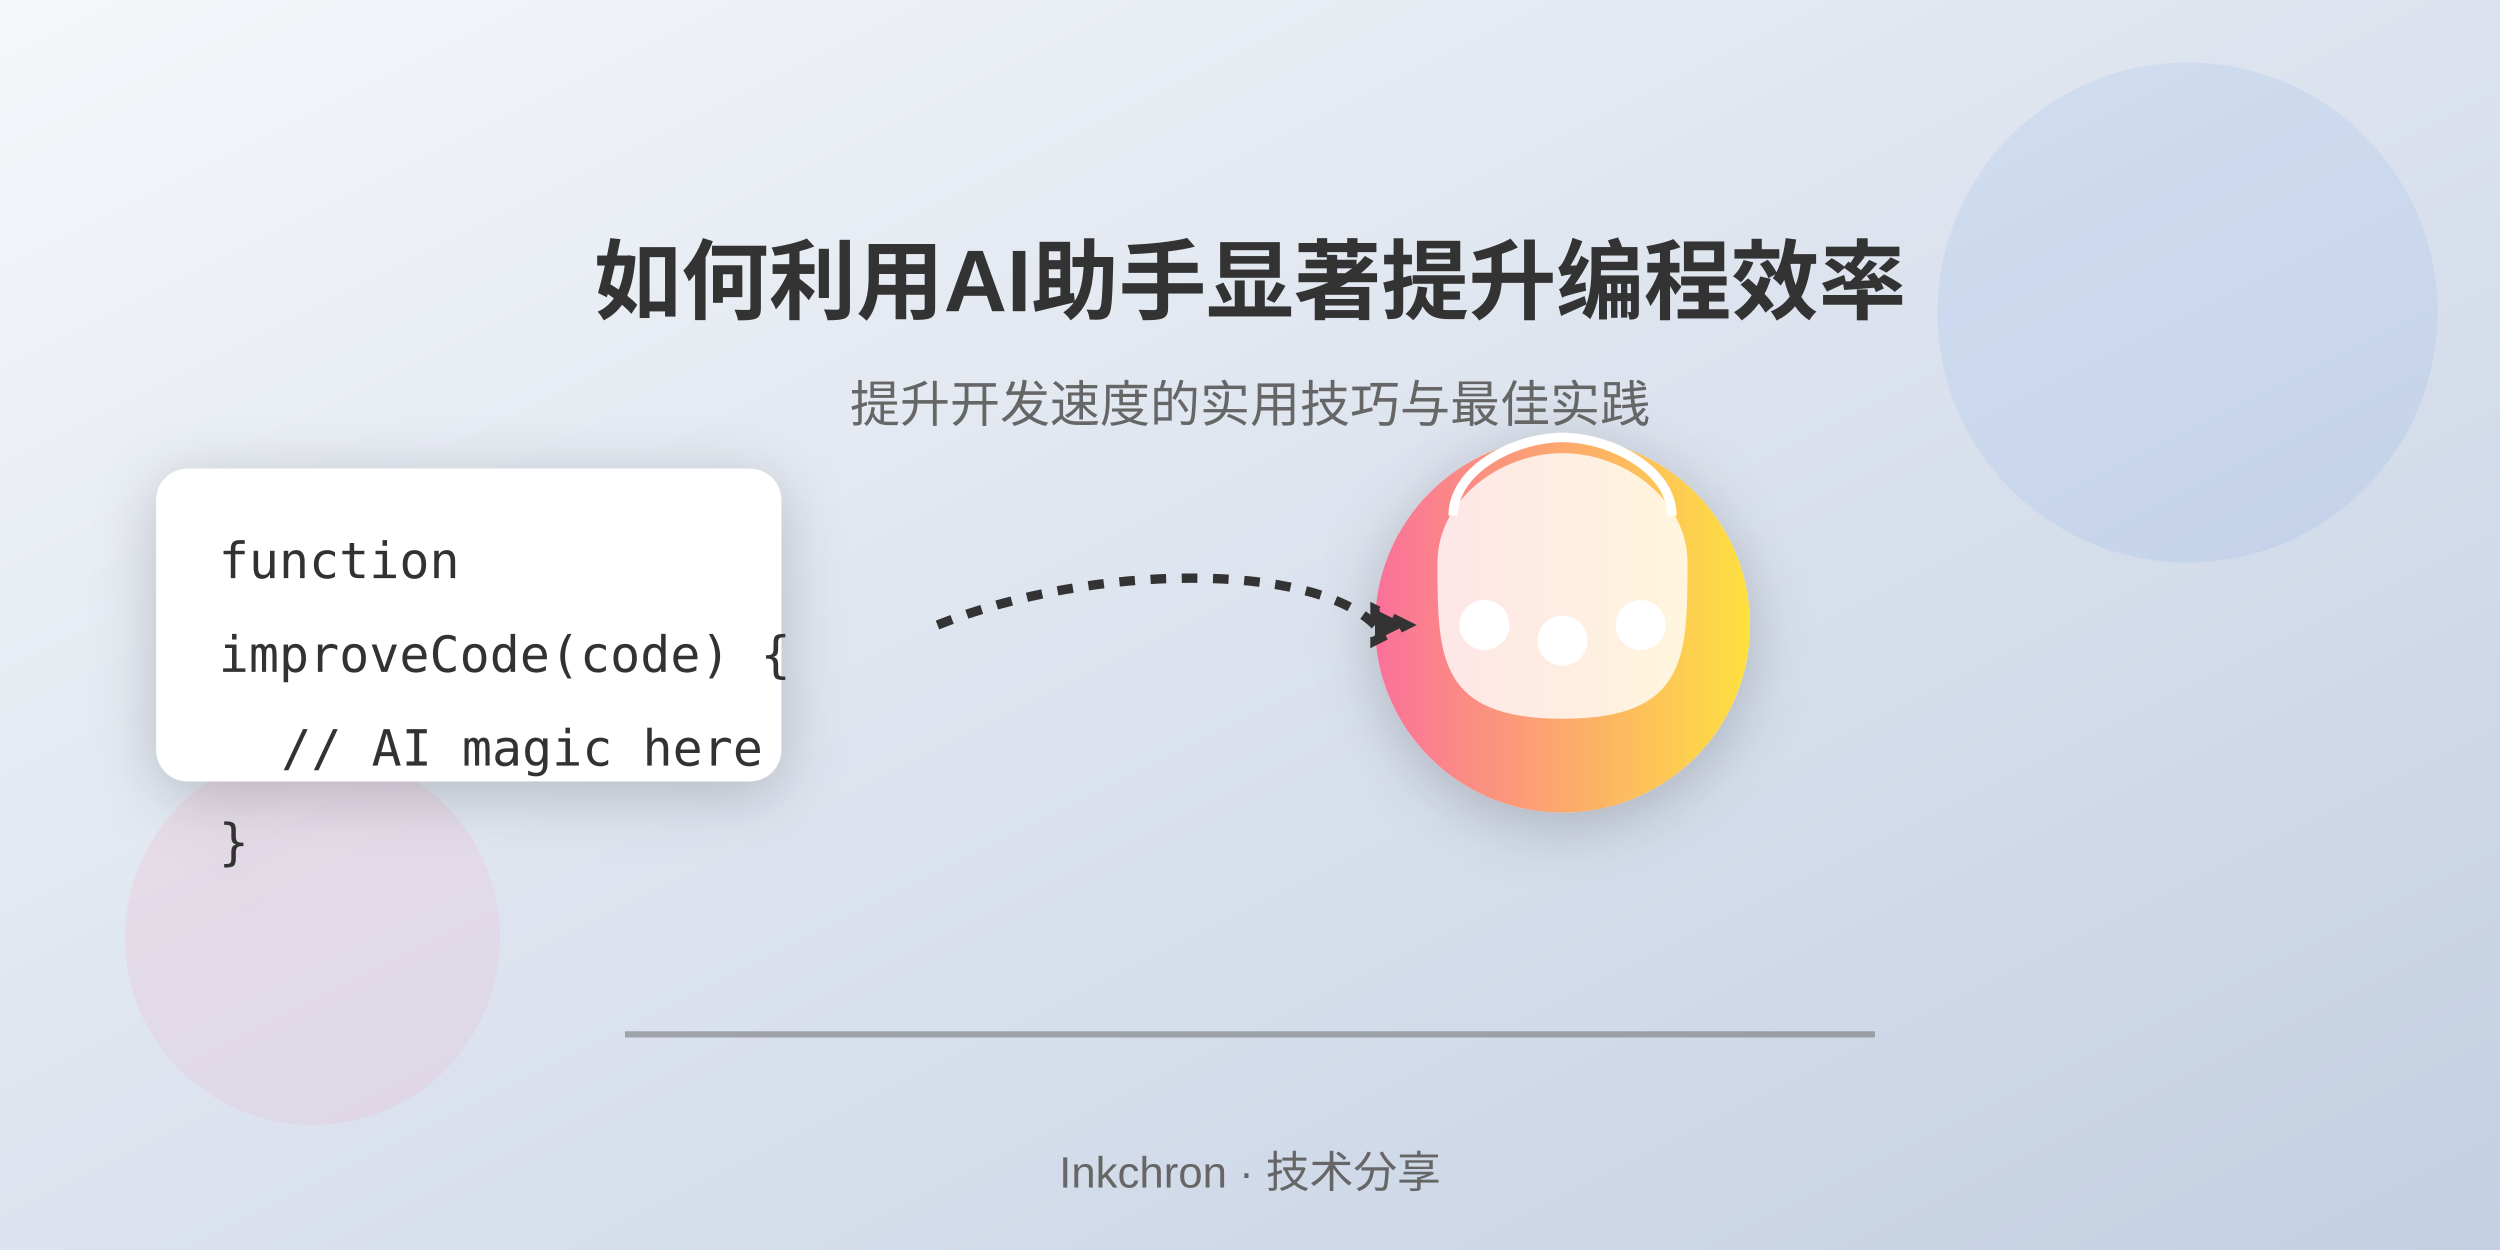
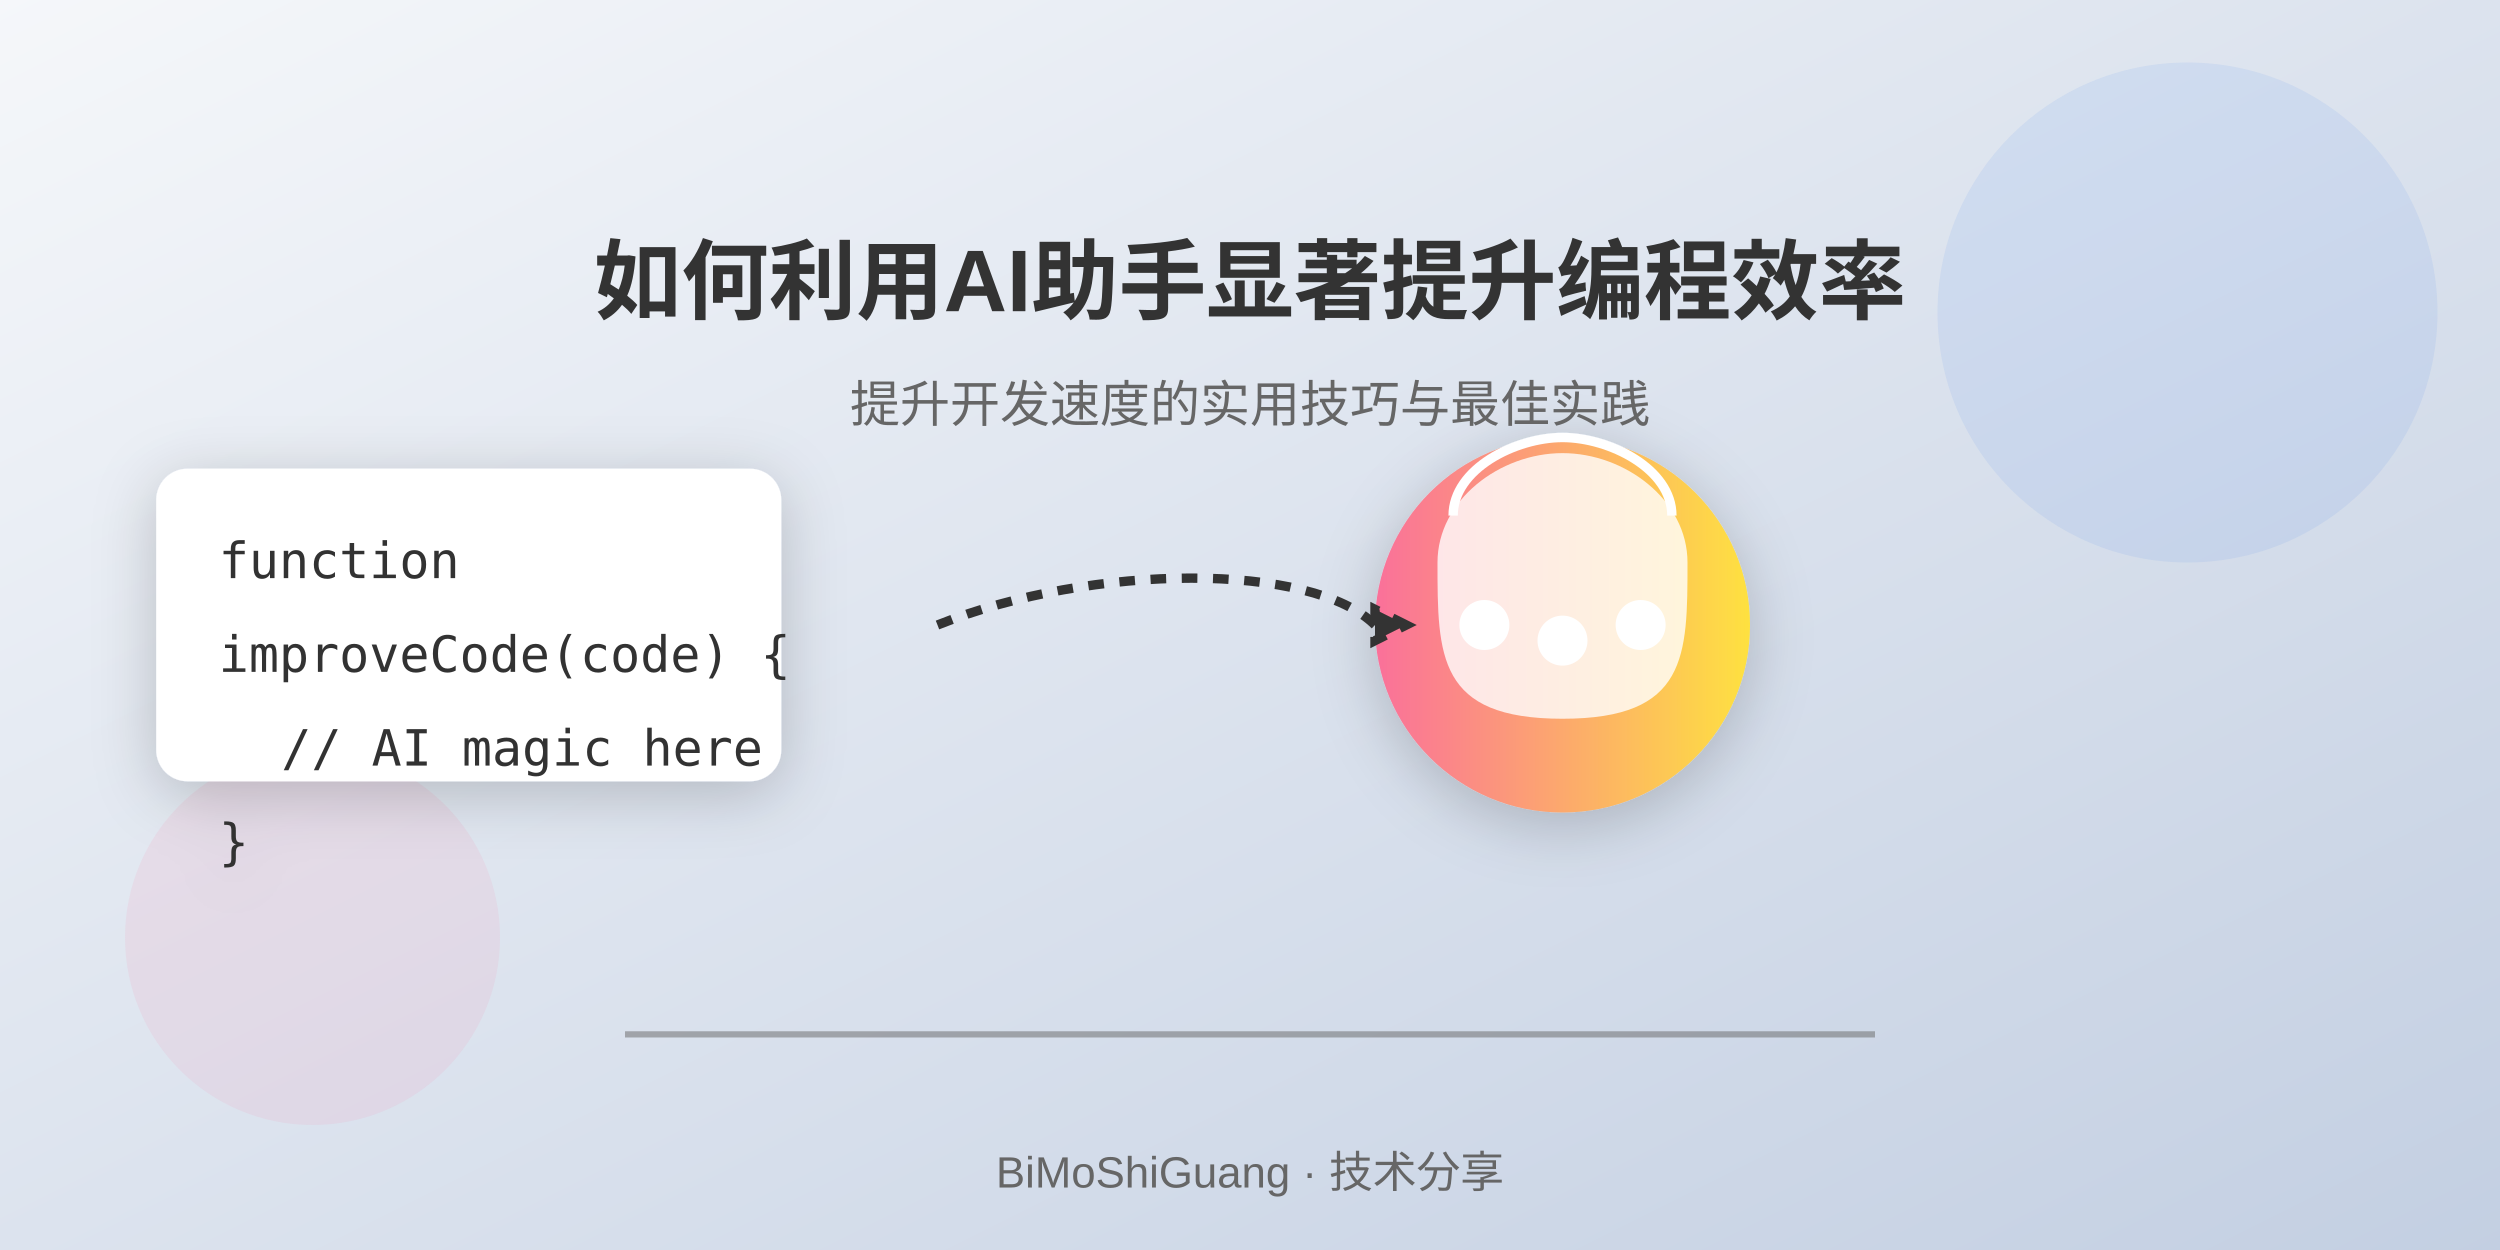
<svg xmlns="http://www.w3.org/2000/svg" width="800" height="400" viewBox="0 0 800 400">
  <defs>
    <linearGradient id="bgGradient" x1="0%" y1="0%" x2="100%" y2="100%">
      <stop offset="0%" stop-color="#f5f7fa" />
      <stop offset="100%" stop-color="#c3cfe2" />
    </linearGradient>
    <filter id="shadow" x="-20%" y="-20%" width="140%" height="140%">
      <feDropShadow dx="0" dy="4" stdDeviation="10" flood-opacity="0.2" />
    </filter>
    <linearGradient id="codeGradient" x1="0%" y1="0%" x2="100%" y2="0%">
      <stop offset="0%" stop-color="#4481eb" />
      <stop offset="100%" stop-color="#04befe" />
    </linearGradient>
    <linearGradient id="aiGradient" x1="0%" y1="0%" x2="100%" y2="0%">
      <stop offset="0%" stop-color="#fa709a" />
      <stop offset="100%" stop-color="#fee140" />
    </linearGradient>
  </defs>
  <rect width="800" height="400" fill="url(#bgGradient)" />
  <circle cx="700" cy="100" r="80" fill="#4481eb" opacity="0.1" />
  <circle cx="100" cy="300" r="60" fill="#fa709a" opacity="0.1" />
  <g transform="translate(150, 200)" filter="url(#shadow)">
    <rect x="-100" y="-50" width="200" height="100" rx="10" fill="white" />
    <text x="-80" y="-15" font-family="monospace" font-size="16" fill="#333">function</text>
    <text x="-80" y="15" font-family="monospace" font-size="16" fill="#333">improveCode(code) {</text>
    <text x="-60" y="45" font-family="monospace" font-size="16" fill="#333">// AI magic here</text>
    <text x="-80" y="75" font-family="monospace" font-size="16" fill="#333">}</text>
  </g>
  <g transform="translate(500, 200)" filter="url(#shadow)">
    <circle cx="0" cy="0" r="60" fill="url(#aiGradient)" />
    <path d="M-40,-20 C-40,-40 -20,-55 0,-55 C20,-55 40,-40 40,-20 C40,10 40,30 0,30 C-40,30 -40,10 -40,-20 Z" fill="white" opacity="0.8" />
    <path d="M-35,-35 C-35,-50 -15,-60 0,-60 C15,-60 35,-50 35,-35" stroke="white" stroke-width="3" fill="none" />
    <circle cx="-25" cy="0" r="8" fill="white" />
    <circle cx="0" cy="5" r="8" fill="white" />
    <circle cx="25" cy="0" r="8" fill="white" />
  </g>
  <g stroke="#333" stroke-width="3" stroke-dasharray="5,5">
    <path d="M300,200 C350,180 420,180 440,200" fill="none" />
    <polygon points="450,200 440,195 440,205" fill="#333" />
  </g>
  <text x="400" y="100" font-family="'Arial', sans-serif" font-size="28" font-weight="bold" text-anchor="middle" fill="#333">
    如何利用AI助手显著提升编程效率
  </text>
  <text x="400" y="135" font-family="'Arial', sans-serif" font-size="16" text-anchor="middle" fill="#666">
    提升开发速度的实用技巧与最佳实践
  </text>
  <g transform="translate(400, 350)" opacity="0.5">
    <rect x="-200" y="-20" width="400" height="2" fill="#666" />
  </g>
  <text x="400" y="380" font-family="'Arial', sans-serif" font-size="14" text-anchor="middle" fill="#666">
-     Inkchron · 技术分享
+     BiMoShiGuang · 技术分享
  </text>
</svg>
